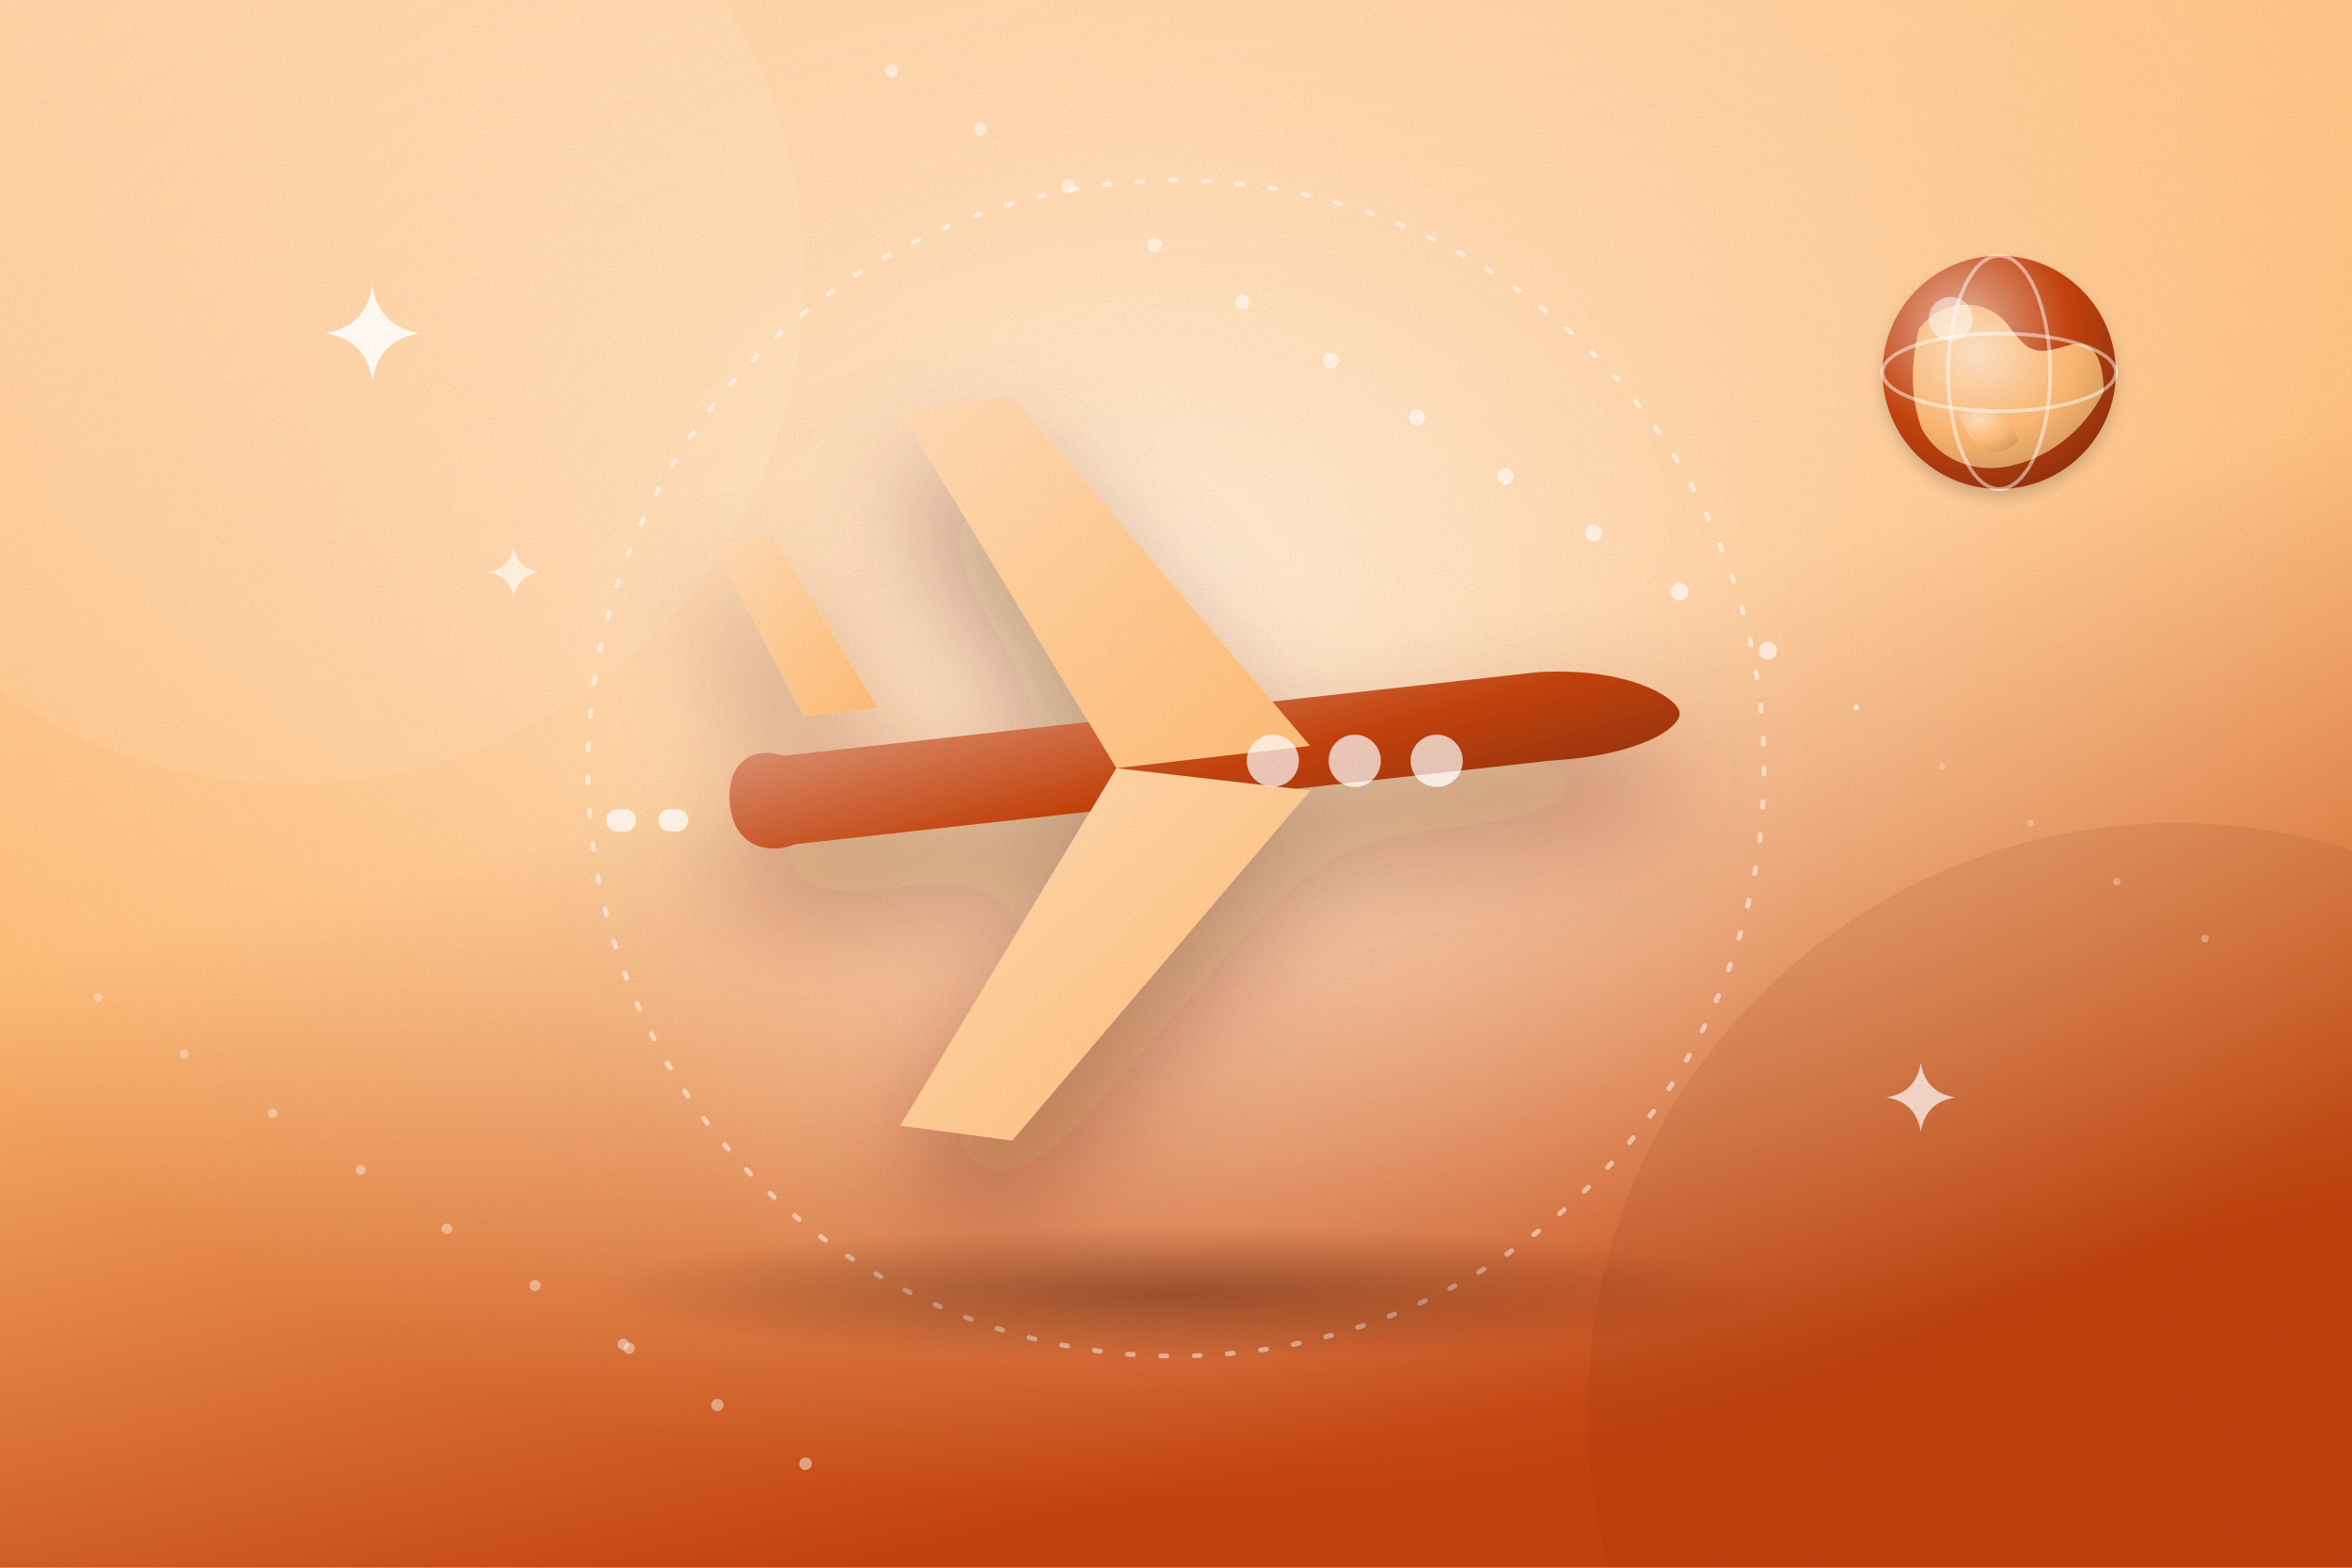
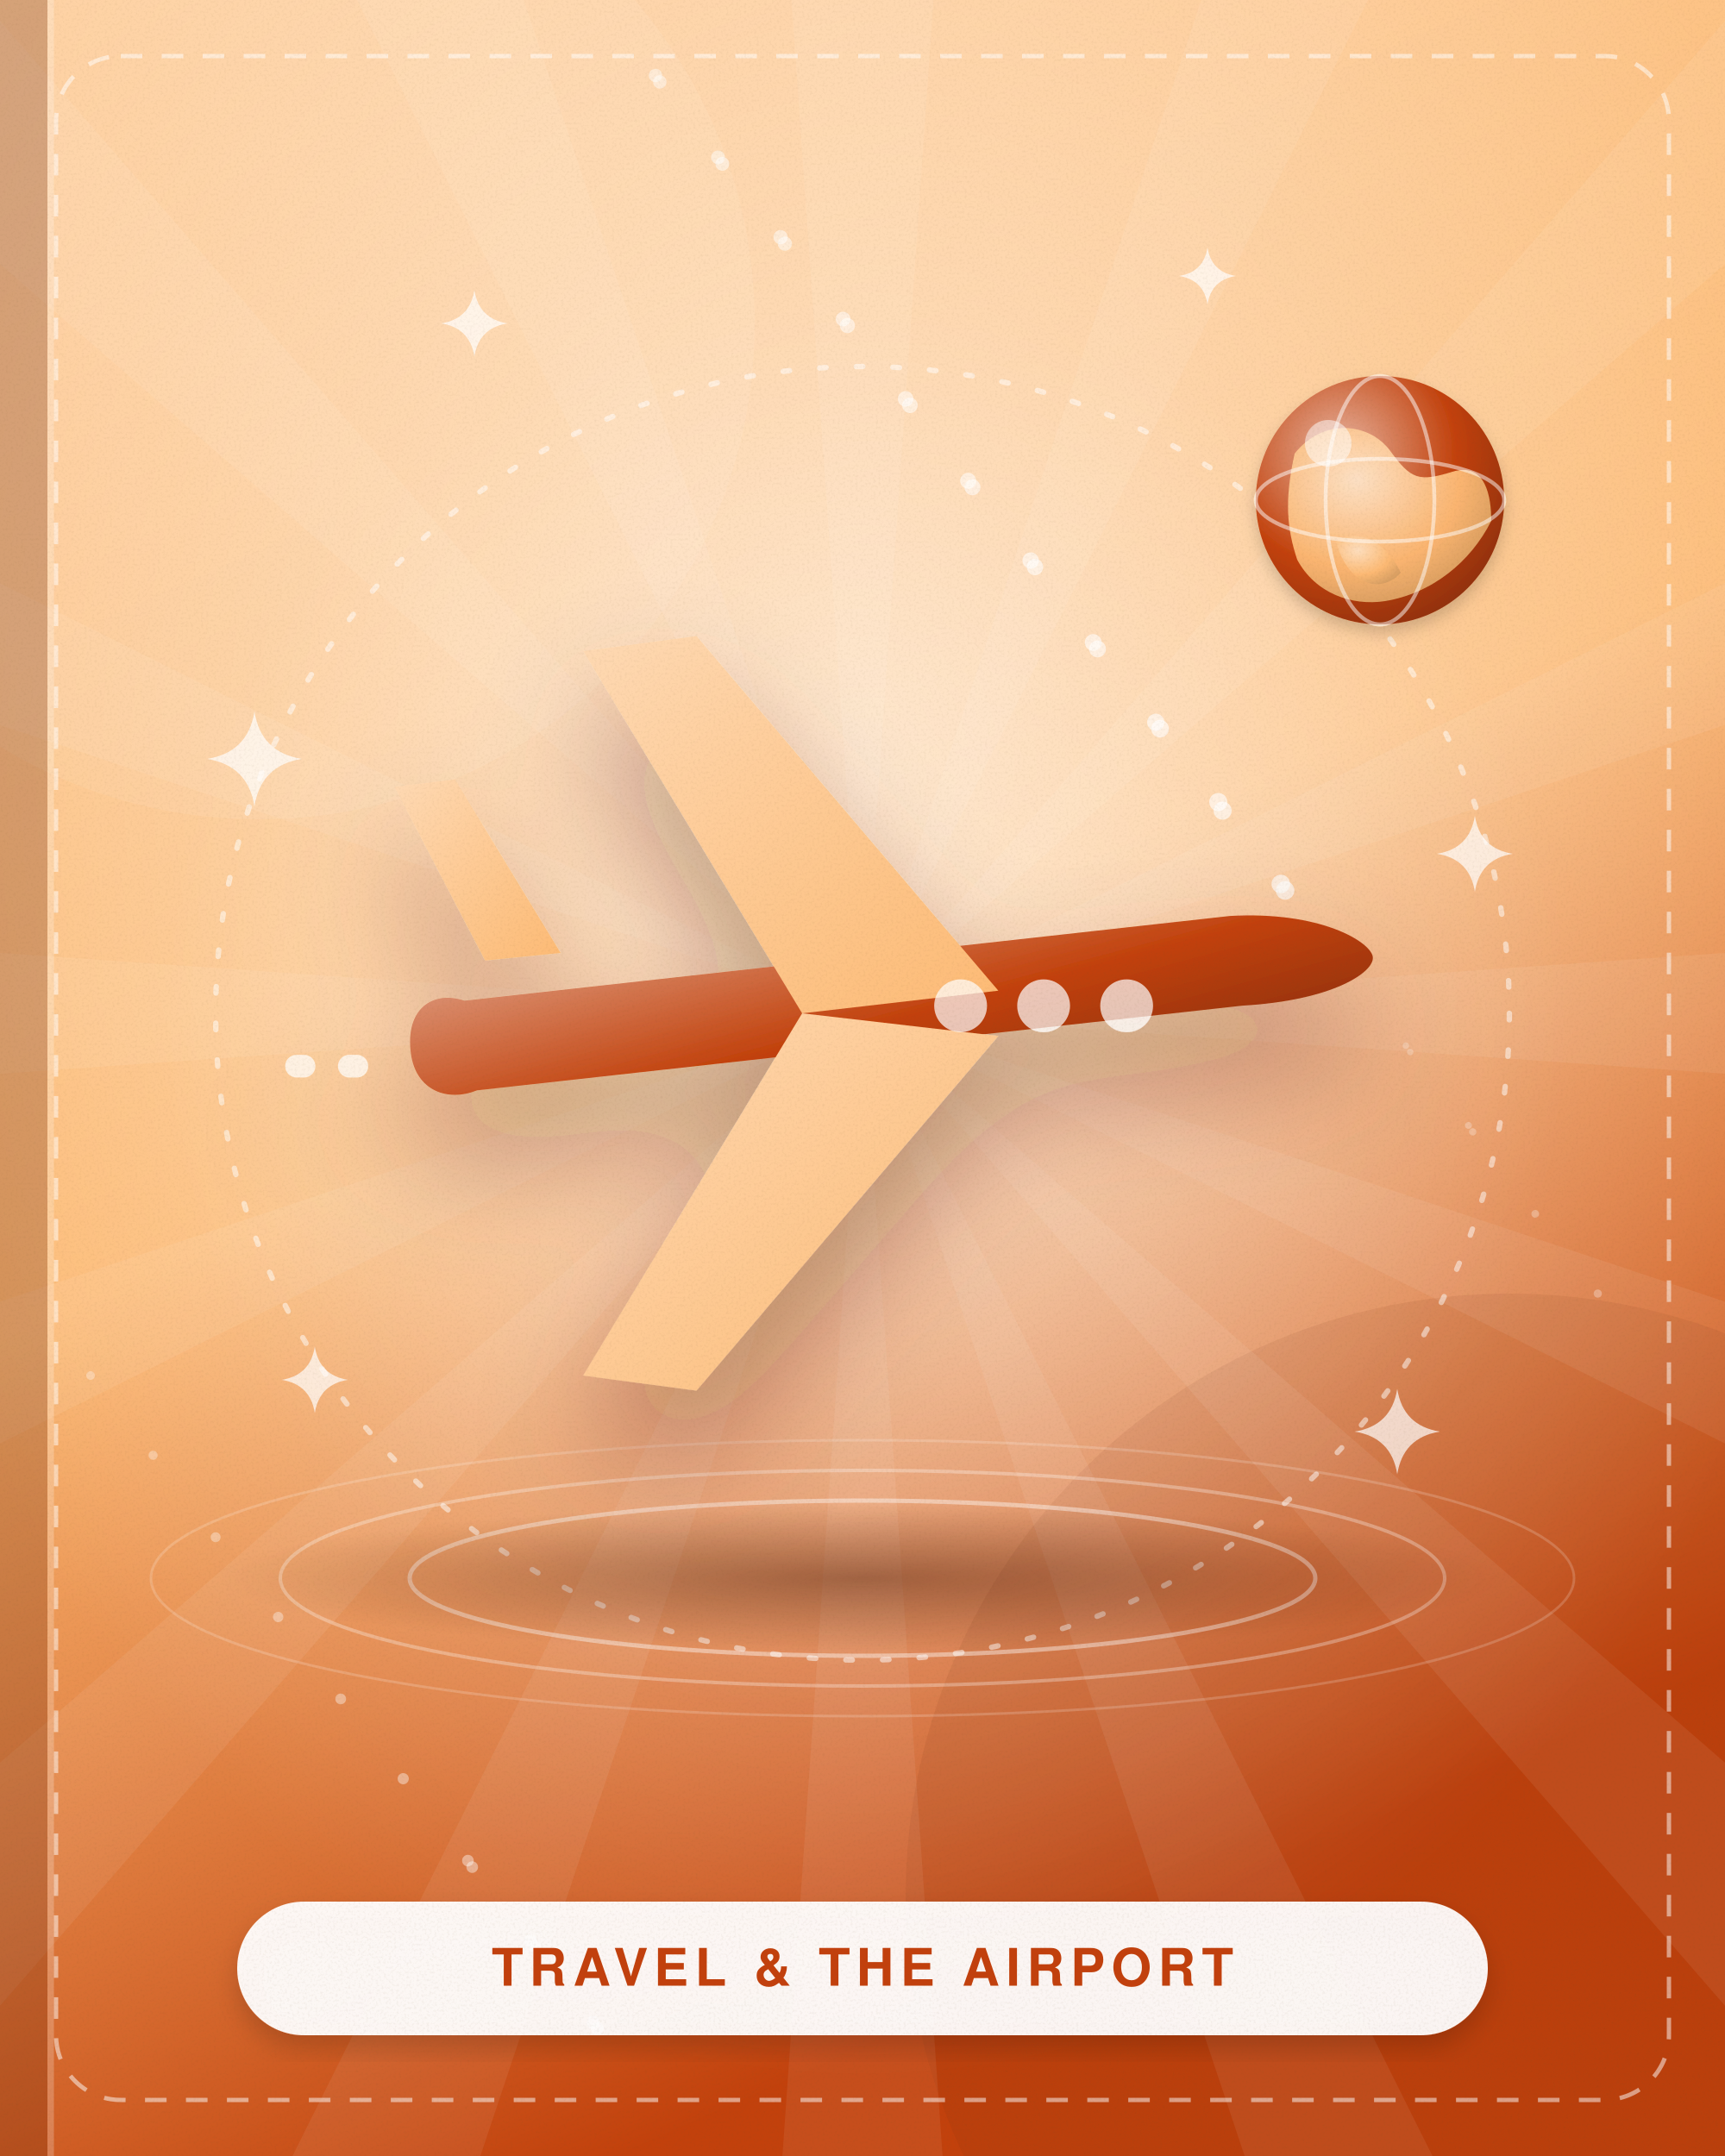
- <svg xmlns="http://www.w3.org/2000/svg" viewBox="0 0 1200 800" width="1200" height="800">
+ <svg xmlns="http://www.w3.org/2000/svg" viewBox="0 0 800 1000" width="800" height="1000">
  <defs>
    <linearGradient id="bg" x1="0" y1="0" x2="0.35" y2="1">
      <stop offset="0" stop-color="#fecf9e" />
      <stop offset="0.55" stop-color="#FDBA74" />
      <stop offset="1" stop-color="#C2410C" />
    </linearGradient>
    <radialGradient id="glow" cx="0.5" cy="0.36" r="0.6">
      <stop offset="0" stop-color="#FFFFFF" stop-opacity="0.55" />
      <stop offset="1" stop-color="#FFFFFF" stop-opacity="0" />
    </radialGradient>
    <radialGradient id="halo" cx="0.5" cy="0.5" r="0.5">
      <stop offset="0" stop-color="#FFFFFF" stop-opacity="0.28" />
      <stop offset="1" stop-color="#FFFFFF" stop-opacity="0" />
    </radialGradient>
    <radialGradient id="ground" cx="0.5" cy="0.5" r="0.5">
      <stop offset="0" stop-color="#4e1a05" stop-opacity="0.45" />
      <stop offset="1" stop-color="#4e1a05" stop-opacity="0" />
    </radialGradient>
    <linearGradient id="gA" x1="0" y1="0" x2="1" y2="1">
      <stop offset="0" stop-color="#da8d6d" />
      <stop offset="0.6" stop-color="#C2410C" />
      <stop offset="1" stop-color="#9b340a" />
    </linearGradient>
    <linearGradient id="gB" x1="0" y1="0" x2="1" y2="1">
      <stop offset="0" stop-color="#fed9b3" />
      <stop offset="1" stop-color="#FDBA74" />
    </linearGradient>
    <radialGradient id="gS" cx="0.34" cy="0.3" r="0.85">
      <stop offset="0" stop-color="#e7b39e" />
      <stop offset="0.55" stop-color="#C2410C" />
      <stop offset="1" stop-color="#842c08" />
    </radialGradient>
    <radialGradient id="gS2" cx="0.34" cy="0.3" r="0.85">
      <stop offset="0" stop-color="#fee3c7" />
      <stop offset="0.6" stop-color="#FDBA74" />
      <stop offset="1" stop-color="#ca955d" />
    </radialGradient>
    <linearGradient id="gP" x1="0" y1="0" x2="0" y2="1">
      <stop offset="0" stop-color="#FFFDF6" />
      <stop offset="1" stop-color="#F2E4C8" />
    </linearGradient>
    <filter id="drop" x="-40%" y="-40%" width="180%" height="190%">
      <feDropShadow dx="0" dy="18" stdDeviation="16" flood-color="#571d05" flood-opacity="0.38" />
    </filter>
    <filter id="soft" x="-20%" y="-20%" width="140%" height="140%">
      <feDropShadow dx="0" dy="6" stdDeviation="6" flood-color="#000000" flood-opacity="0.18" />
    </filter>
    <filter id="speck" x="0" y="0" width="100%" height="100%">
      <feTurbulence type="fractalNoise" baseFrequency="0.85" numOctaves="3" seed="7" stitchTiles="stitch" />
      <feColorMatrix type="matrix" values="0 0 0 0 0.12  0 0 0 0 0.07  0 0 0 0 0.02  0 0 0 0.9 -0.42" />
    </filter>
    <clipPath id="front">
      <rect x="-240" y="0" width="480" height="240" />
    </clipPath>
  </defs>
-   <rect width="1200" height="800" fill="url(#bg)" />
-   <rect width="1200" height="800" fill="url(#glow)" />
-   <circle cx="150" cy="140" r="260" fill="#FFFFFF" opacity="0.07" />
-   <circle cx="1110" cy="720" r="300" fill="#742707" opacity="0.10" />
-   <circle cx="321" cy="688" r="2.9" fill="#FFFFFF" opacity="0.41" />
-   <circle cx="366" cy="717" r="3.1" fill="#FFFFFF" opacity="0.43" />
-   <circle cx="411" cy="747" r="3.2" fill="#FFFFFF" opacity="0.45" />
-   <circle cx="455" cy="36" r="3.3" fill="#FFFFFF" opacity="0.46" />
-   <circle cx="500" cy="66" r="3.4" fill="#FFFFFF" opacity="0.48" />
-   <circle cx="545" cy="95" r="3.6" fill="#FFFFFF" opacity="0.49" />
-   <circle cx="589" cy="125" r="3.7" fill="#FFFFFF" opacity="0.51" />
-   <circle cx="634" cy="154" r="3.8" fill="#FFFFFF" opacity="0.53" />
-   <circle cx="679" cy="184" r="4.0" fill="#FFFFFF" opacity="0.54" />
-   <circle cx="723" cy="213" r="4.1" fill="#FFFFFF" opacity="0.56" />
-   <circle cx="768" cy="243" r="4.2" fill="#FFFFFF" opacity="0.57" />
-   <circle cx="813" cy="272" r="4.3" fill="#FFFFFF" opacity="0.59" />
-   <circle cx="857" cy="302" r="4.5" fill="#FFFFFF" opacity="0.61" />
-   <circle cx="902" cy="332" r="4.6" fill="#FFFFFF" opacity="0.62" />
-   <circle cx="947" cy="361" r="1.5" fill="#FFFFFF" opacity="0.64" />
-   <circle cx="991" cy="391" r="1.6" fill="#FFFFFF" opacity="0.25" />
-   <circle cx="1036" cy="420" r="1.8" fill="#FFFFFF" opacity="0.27" />
-   <circle cx="1080" cy="450" r="1.9" fill="#FFFFFF" opacity="0.29" />
-   <circle cx="1125" cy="479" r="2.0" fill="#FFFFFF" opacity="0.30" />
-   <circle cx="50" cy="509" r="2.2" fill="#FFFFFF" opacity="0.32" />
-   <circle cx="94" cy="538" r="2.3" fill="#FFFFFF" opacity="0.33" />
-   <circle cx="139" cy="568" r="2.4" fill="#FFFFFF" opacity="0.35" />
-   <circle cx="184" cy="597" r="2.5" fill="#FFFFFF" opacity="0.37" />
-   <circle cx="228" cy="627" r="2.7" fill="#FFFFFF" opacity="0.38" />
-   <circle cx="273" cy="656" r="2.8" fill="#FFFFFF" opacity="0.40" />
-   <circle cx="318" cy="686" r="2.9" fill="#FFFFFF" opacity="0.41" />
-   <circle cx="600" cy="392" r="300" fill="none" stroke="#FFFFFF" stroke-width="2.5" stroke-dasharray="3 14" stroke-linecap="round" opacity="0.5" />
-   <circle cx="600" cy="392" r="330" fill="url(#halo)" />
-   <ellipse cx="600" cy="660" rx="300" ry="34" fill="url(#ground)" />
-   <g transform="translate(600 392) scale(1.9)" filter="url(#drop)">
+   <rect width="800" height="1000" fill="url(#bg)" />
+   <rect width="800" height="1000" fill="url(#glow)" />
+   <circle cx="120" cy="150" r="230" fill="#FFFFFF" opacity="0.07" />
+   <circle cx="700" cy="880" r="280" fill="#742707" opacity="0.10" />
+   <circle cx="219" cy="866" r="2.7" fill="#FFFFFF" opacity="0.41" />
+   <circle cx="248" cy="903" r="2.9" fill="#FFFFFF" opacity="0.43" />
+   <circle cx="277" cy="941" r="3.0" fill="#FFFFFF" opacity="0.45" />
+   <circle cx="306" cy="38" r="3.1" fill="#FFFFFF" opacity="0.46" />
+   <circle cx="335" cy="76" r="3.2" fill="#FFFFFF" opacity="0.48" />
+   <circle cx="364" cy="113" r="3.3" fill="#FFFFFF" opacity="0.49" />
+   <circle cx="393" cy="151" r="3.5" fill="#FFFFFF" opacity="0.51" />
+   <circle cx="422" cy="188" r="3.6" fill="#FFFFFF" opacity="0.53" />
+   <circle cx="451" cy="226" r="3.7" fill="#FFFFFF" opacity="0.54" />
+   <circle cx="480" cy="263" r="3.8" fill="#FFFFFF" opacity="0.56" />
+   <circle cx="509" cy="301" r="3.9" fill="#FFFFFF" opacity="0.57" />
+   <circle cx="538" cy="338" r="4.1" fill="#FFFFFF" opacity="0.59" />
+   <circle cx="567" cy="376" r="4.2" fill="#FFFFFF" opacity="0.61" />
+   <circle cx="596" cy="413" r="4.3" fill="#FFFFFF" opacity="0.62" />
+   <circle cx="625" cy="450" r="1.4" fill="#FFFFFF" opacity="0.64" />
+   <circle cx="654" cy="488" r="1.5" fill="#FFFFFF" opacity="0.25" />
+   <circle cx="683" cy="525" r="1.7" fill="#FFFFFF" opacity="0.27" />
+   <circle cx="712" cy="563" r="1.8" fill="#FFFFFF" opacity="0.29" />
+   <circle cx="741" cy="600" r="1.9" fill="#FFFFFF" opacity="0.30" />
+   <circle cx="42" cy="638" r="2.0" fill="#FFFFFF" opacity="0.32" />
+   <circle cx="71" cy="675" r="2.1" fill="#FFFFFF" opacity="0.33" />
+   <circle cx="100" cy="713" r="2.3" fill="#FFFFFF" opacity="0.35" />
+   <circle cx="129" cy="750" r="2.4" fill="#FFFFFF" opacity="0.37" />
+   <circle cx="158" cy="788" r="2.5" fill="#FFFFFF" opacity="0.38" />
+   <circle cx="187" cy="825" r="2.6" fill="#FFFFFF" opacity="0.40" />
+   <circle cx="217" cy="863" r="2.7" fill="#FFFFFF" opacity="0.41" />
+   <circle cx="246" cy="900" r="2.9" fill="#FFFFFF" opacity="0.43" />
+   <circle cx="275" cy="938" r="3.0" fill="#FFFFFF" opacity="0.44" />
+   <circle cx="304" cy="35" r="3.1" fill="#FFFFFF" opacity="0.46" />
+   <circle cx="333" cy="73" r="3.2" fill="#FFFFFF" opacity="0.48" />
+   <circle cx="362" cy="110" r="3.3" fill="#FFFFFF" opacity="0.49" />
+   <circle cx="391" cy="148" r="3.4" fill="#FFFFFF" opacity="0.51" />
+   <circle cx="420" cy="185" r="3.6" fill="#FFFFFF" opacity="0.52" />
+   <circle cx="449" cy="223" r="3.7" fill="#FFFFFF" opacity="0.54" />
+   <circle cx="478" cy="260" r="3.8" fill="#FFFFFF" opacity="0.56" />
+   <circle cx="507" cy="298" r="3.9" fill="#FFFFFF" opacity="0.57" />
+   <circle cx="536" cy="335" r="4.0" fill="#FFFFFF" opacity="0.59" />
+   <circle cx="565" cy="372" r="4.2" fill="#FFFFFF" opacity="0.60" />
+   <circle cx="594" cy="410" r="4.3" fill="#FFFFFF" opacity="0.62" />
+   <circle cx="623" cy="447" r="1.4" fill="#FFFFFF" opacity="0.64" />
+   <circle cx="652" cy="485" r="1.5" fill="#FFFFFF" opacity="0.25" />
+   <circle cx="681" cy="522" r="1.6" fill="#FFFFFF" opacity="0.27" />
+   <path d="M400 470L1297.8 407.1L1297.8 532.9Z" fill="#FFFFFF" opacity="0.07" />
+   <path d="M400 470L1253.5 755.4L1205.4 871.7Z" fill="#FFFFFF" opacity="0.07" />
+   <path d="M400 470L1079.3 1060.3L990.3 1149.3Z" fill="#FFFFFF" opacity="0.07" />
+   <path d="M400 470L801.7 1275.4L685.4 1323.5Z" fill="#FFFFFF" opacity="0.07" />
+   <path d="M400 470L462.9 1367.8L337.1 1367.8Z" fill="#FFFFFF" opacity="0.07" />
+   <path d="M400 470L114.6 1323.5L-1.7 1275.4Z" fill="#FFFFFF" opacity="0.07" />
+   <path d="M400 470L-190.3 1149.3L-279.3 1060.3Z" fill="#FFFFFF" opacity="0.07" />
+   <path d="M400 470L-405.4 871.7L-453.5 755.4Z" fill="#FFFFFF" opacity="0.07" />
+   <path d="M400 470L-497.8 532.9L-497.8 407.1Z" fill="#FFFFFF" opacity="0.07" />
+   <path d="M400 470L-453.5 184.6L-405.4 68.3Z" fill="#FFFFFF" opacity="0.07" />
+   <path d="M400 470L-279.3 -120.3L-190.3 -209.3Z" fill="#FFFFFF" opacity="0.07" />
+   <path d="M400 470L-1.7 -335.4L114.6 -383.5Z" fill="#FFFFFF" opacity="0.07" />
+   <path d="M400 470L337.1 -427.8L462.9 -427.8Z" fill="#FFFFFF" opacity="0.07" />
+   <path d="M400 470L685.4 -383.5L801.7 -335.4Z" fill="#FFFFFF" opacity="0.07" />
+   <path d="M400 470L990.3 -209.3L1079.3 -120.3Z" fill="#FFFFFF" opacity="0.07" />
+   <path d="M400 470L1205.4 68.3L1253.5 184.6Z" fill="#FFFFFF" opacity="0.07" />
+   <rect x="26" y="26" width="748" height="948" rx="30" fill="none" stroke="#FFFFFF" stroke-width="2" stroke-dasharray="10 9" opacity="0.5" />
+   <rect x="0" y="0" width="22" height="1000" fill="#6b2407" opacity="0.28" />
+   <rect x="22" y="0" width="3" height="1000" fill="#FFFFFF" opacity="0.22" />
+   <circle cx="400" cy="470" r="300" fill="none" stroke="#FFFFFF" stroke-width="2.5" stroke-dasharray="3 14" stroke-linecap="round" opacity="0.5" />
+   <circle cx="400" cy="470" r="330" fill="url(#halo)" />
+   <ellipse cx="400" cy="732" rx="210" ry="36" fill="none" stroke="#FFFFFF" stroke-width="2.0" opacity="0.42" />
+   <ellipse cx="400" cy="732" rx="270" ry="50" fill="none" stroke="#FFFFFF" stroke-width="1.6" opacity="0.30" />
+   <ellipse cx="400" cy="732" rx="330" ry="64" fill="none" stroke="#FFFFFF" stroke-width="1.2" opacity="0.18" />
+   <ellipse cx="400" cy="732" rx="300" ry="34" fill="url(#ground)" />
+   <g transform="translate(400 470) scale(1.75)" filter="url(#drop)">
    <path d="M-120 -6C-120-18-112-22-104-18L100-12C124-10 136 0 136 4C136 8 124 14 100 12L-104 6C-112 8-120 4-120-6Z" fill="url(#gA)" transform="rotate(-8)" />
    <path d="M-16 0L-74-96L-44-100L36-6Z" fill="url(#gB)" />
    <path d="M-16 0L-74 96L-44 100L36 6Z" fill="url(#gB)" />
    <path d="M-100-14L-124-60L-108-62L-80-16Z" fill="url(#gB)" />
    <circle cx="70" cy="-2" r="7" fill="#FFFFFF" opacity=".7" />
    <circle cx="48" cy="-2" r="7" fill="#FFFFFF" opacity=".7" />
    <circle cx="26" cy="-2" r="7" fill="#FFFFFF" opacity=".7" />
    <path d="M-150 14H-124" stroke="#FFFFFF" stroke-width="6" stroke-linecap="round" stroke-dasharray="2 12" opacity=".7" />
  </g>
-   <g transform="translate(1020 190) scale(0.62)" filter="url(#soft)">
+   <g transform="translate(640 232) scale(0.6)" filter="url(#soft)">
    <circle r="96" fill="url(#gS)" />
    <path d="M-66-36C-44-64-8-60 8-38S30-14 56-22S86-2 86 16C70 48 40 72 4 78C-22 82-50 72-64 46C-72 22-74 0-66-36Z" fill="url(#gS2)" opacity=".95" />
    <path d="M-34 32C-16 20 6 34 16 56C2 72-24 68-34 32Z" fill="url(#gS2)" opacity=".85" />
    <ellipse rx="96" ry="32" fill="none" stroke="#FFFFFF" stroke-width="3" opacity=".5" />
    <ellipse rx="42" ry="96" fill="none" stroke="#FFFFFF" stroke-width="3" opacity=".5" />
    <circle cx="-40" cy="-44" r="18" fill="#FFFFFF" opacity=".5" />
  </g>
-   <path transform="translate(190 170) scale(1.1)" d="M0 -22Q3 -3 22 0Q3 3 0 22Q-3 3 -22 0Q-3 -3 0 -22Z" fill="#FFFFFF" opacity="0.85" />
-   <path transform="translate(262 292) scale(0.6)" d="M0 -22Q3 -3 22 0Q3 3 0 22Q-3 3 -22 0Q-3 -3 0 -22Z" fill="#FFFFFF" opacity="0.6" />
-   <path transform="translate(980 560) scale(0.8)" d="M0 -22Q3 -3 22 0Q3 3 0 22Q-3 3 -22 0Q-3 -3 0 -22Z" fill="#FFFFFF" opacity="0.7" />
-   <rect width="1200" height="800" filter="url(#speck)" opacity="0.16" />
+   <path transform="translate(118 352) scale(1)" d="M0 -22Q3 -3 22 0Q3 3 0 22Q-3 3 -22 0Q-3 -3 0 -22Z" fill="#FFFFFF" opacity="0.7" />
+   <path transform="translate(684 396) scale(0.8)" d="M0 -22Q3 -3 22 0Q3 3 0 22Q-3 3 -22 0Q-3 -3 0 -22Z" fill="#FFFFFF" opacity="0.7" />
+   <path transform="translate(146 640) scale(0.7)" d="M0 -22Q3 -3 22 0Q3 3 0 22Q-3 3 -22 0Q-3 -3 0 -22Z" fill="#FFFFFF" opacity="0.7" />
+   <path transform="translate(648 664) scale(0.9)" d="M0 -22Q3 -3 22 0Q3 3 0 22Q-3 3 -22 0Q-3 -3 0 -22Z" fill="#FFFFFF" opacity="0.7" />
+   <path transform="translate(560 128) scale(0.6)" d="M0 -22Q3 -3 22 0Q3 3 0 22Q-3 3 -22 0Q-3 -3 0 -22Z" fill="#FFFFFF" opacity="0.7" />
+   <path transform="translate(220 150) scale(0.7)" d="M0 -22Q3 -3 22 0Q3 3 0 22Q-3 3 -22 0Q-3 -3 0 -22Z" fill="#FFFFFF" opacity="0.7" />
+   <g filter="url(#soft)">
+     <rect x="110" y="882" width="580" height="62" rx="31" fill="#FFFFFF" opacity="0.94" />
+     <text x="400" y="921" text-anchor="middle" font-family="Helvetica, Arial, sans-serif" font-size="24" font-weight="800" letter-spacing="3" fill="#C2410C">TRAVEL &amp; THE AIRPORT</text>
+   </g>
+   <rect width="800" height="1000" filter="url(#speck)" opacity="0.16" />
</svg>
